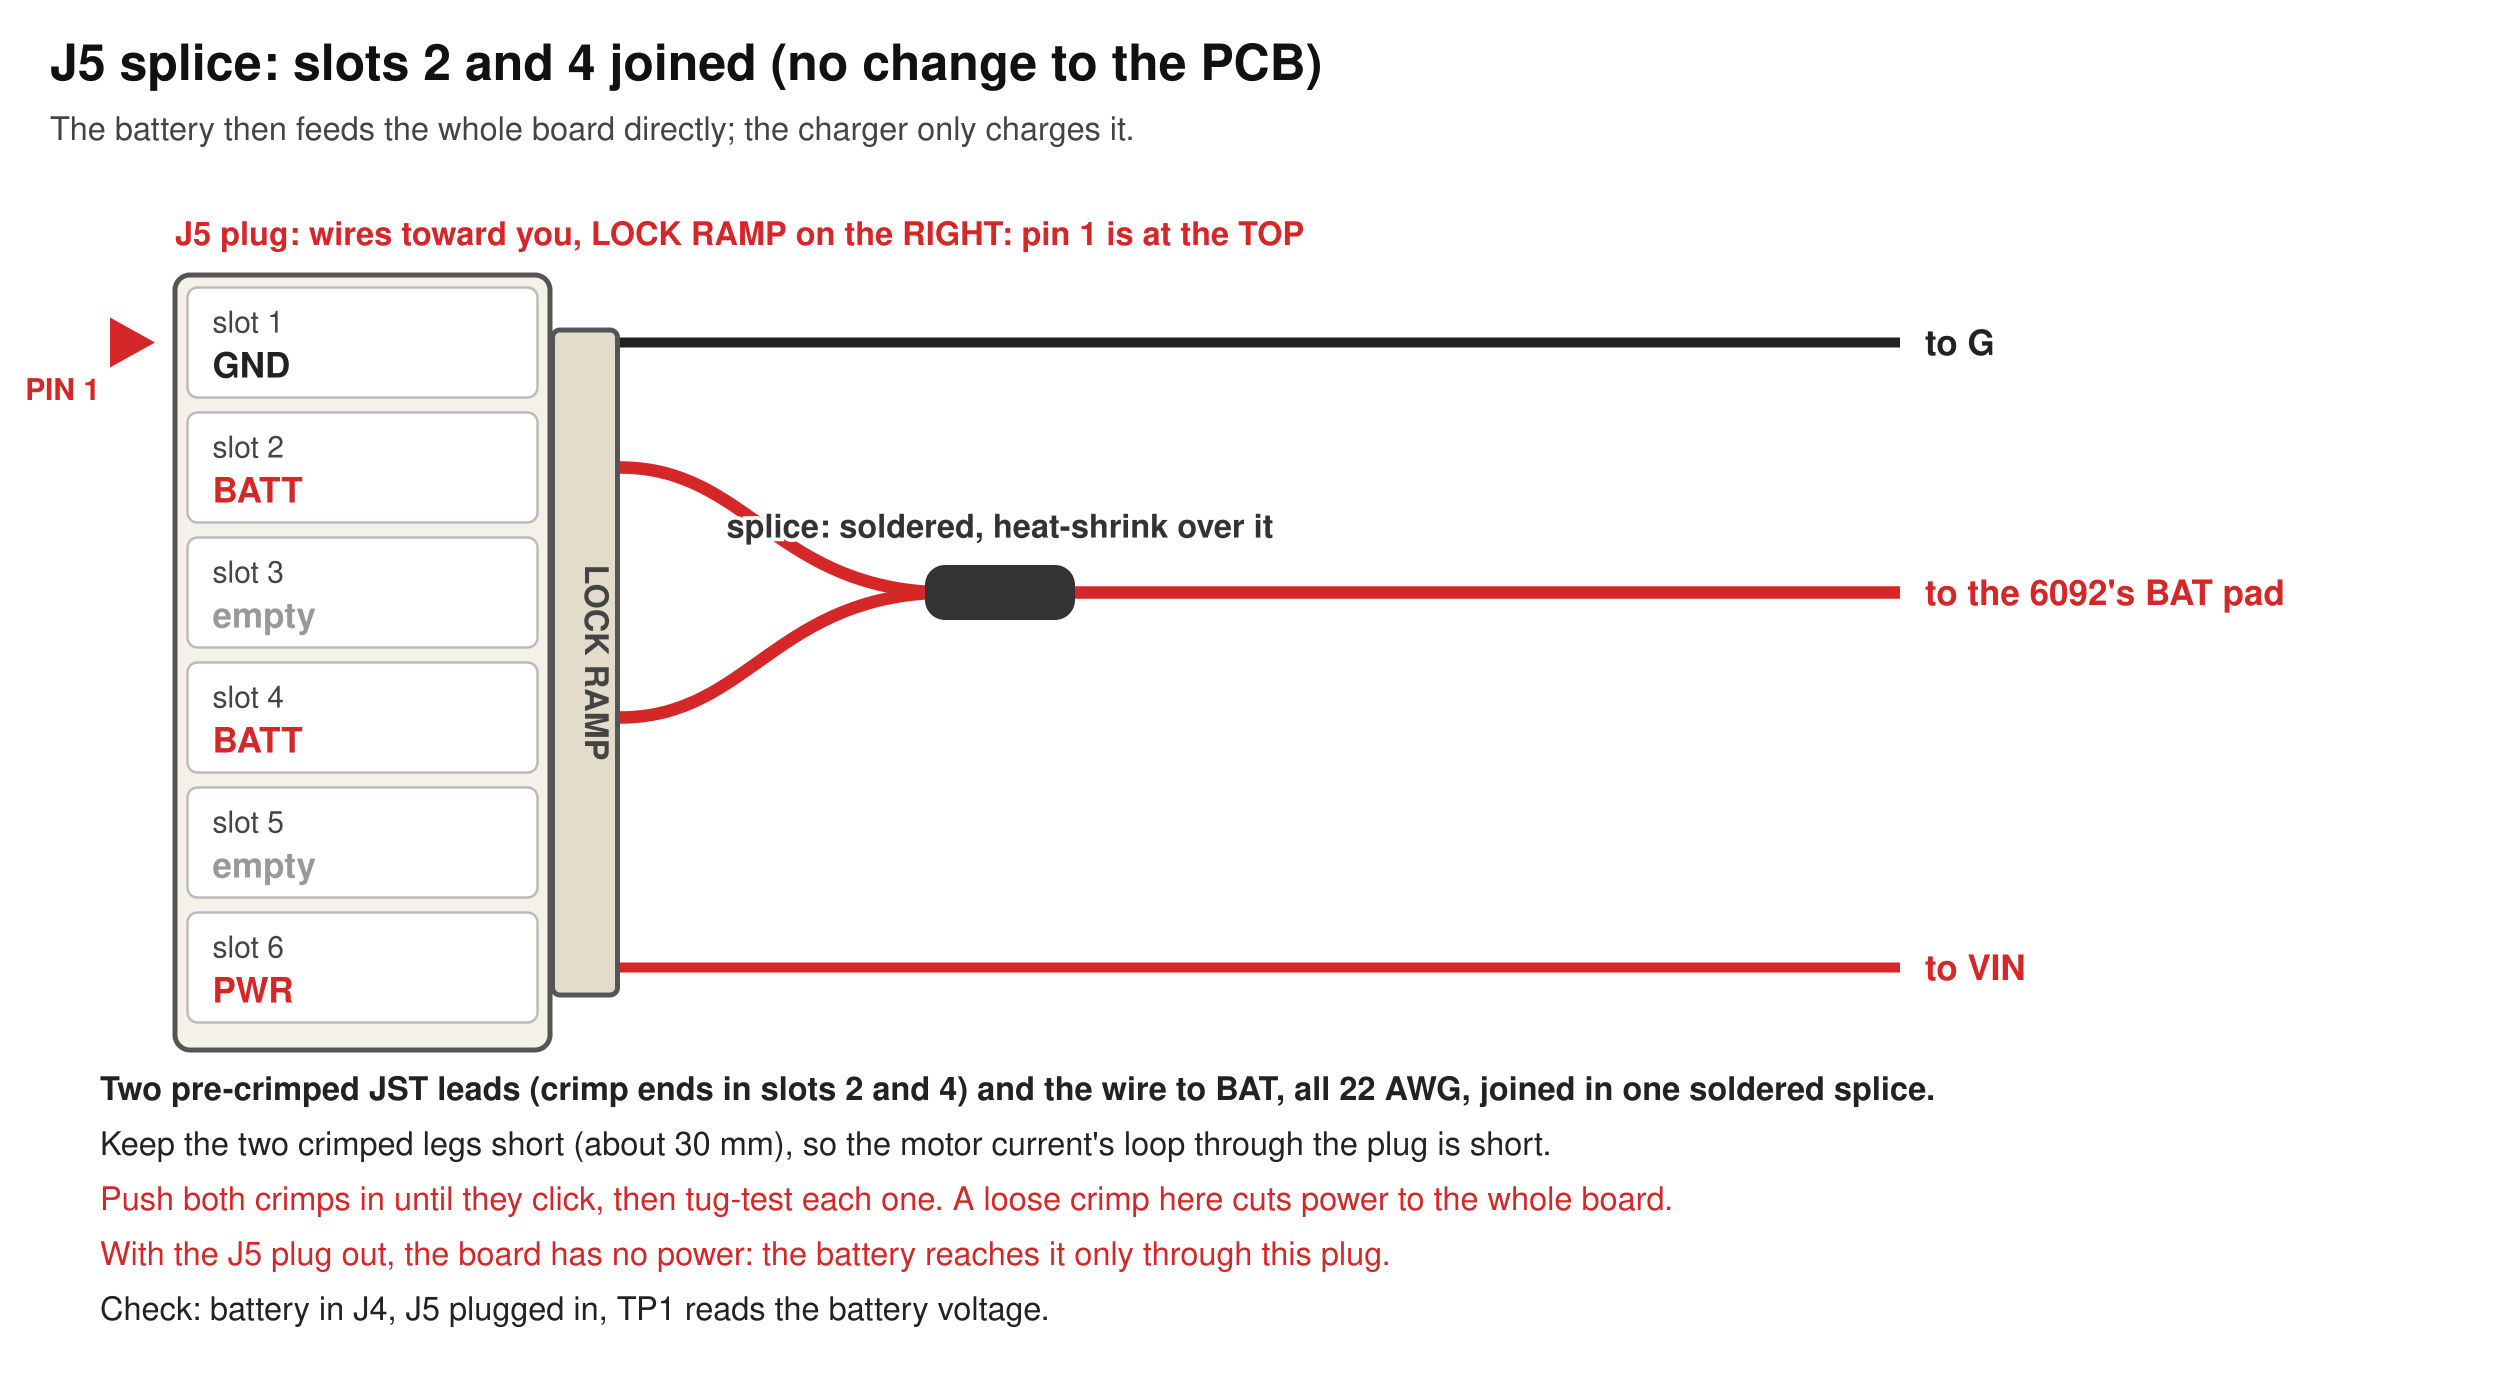
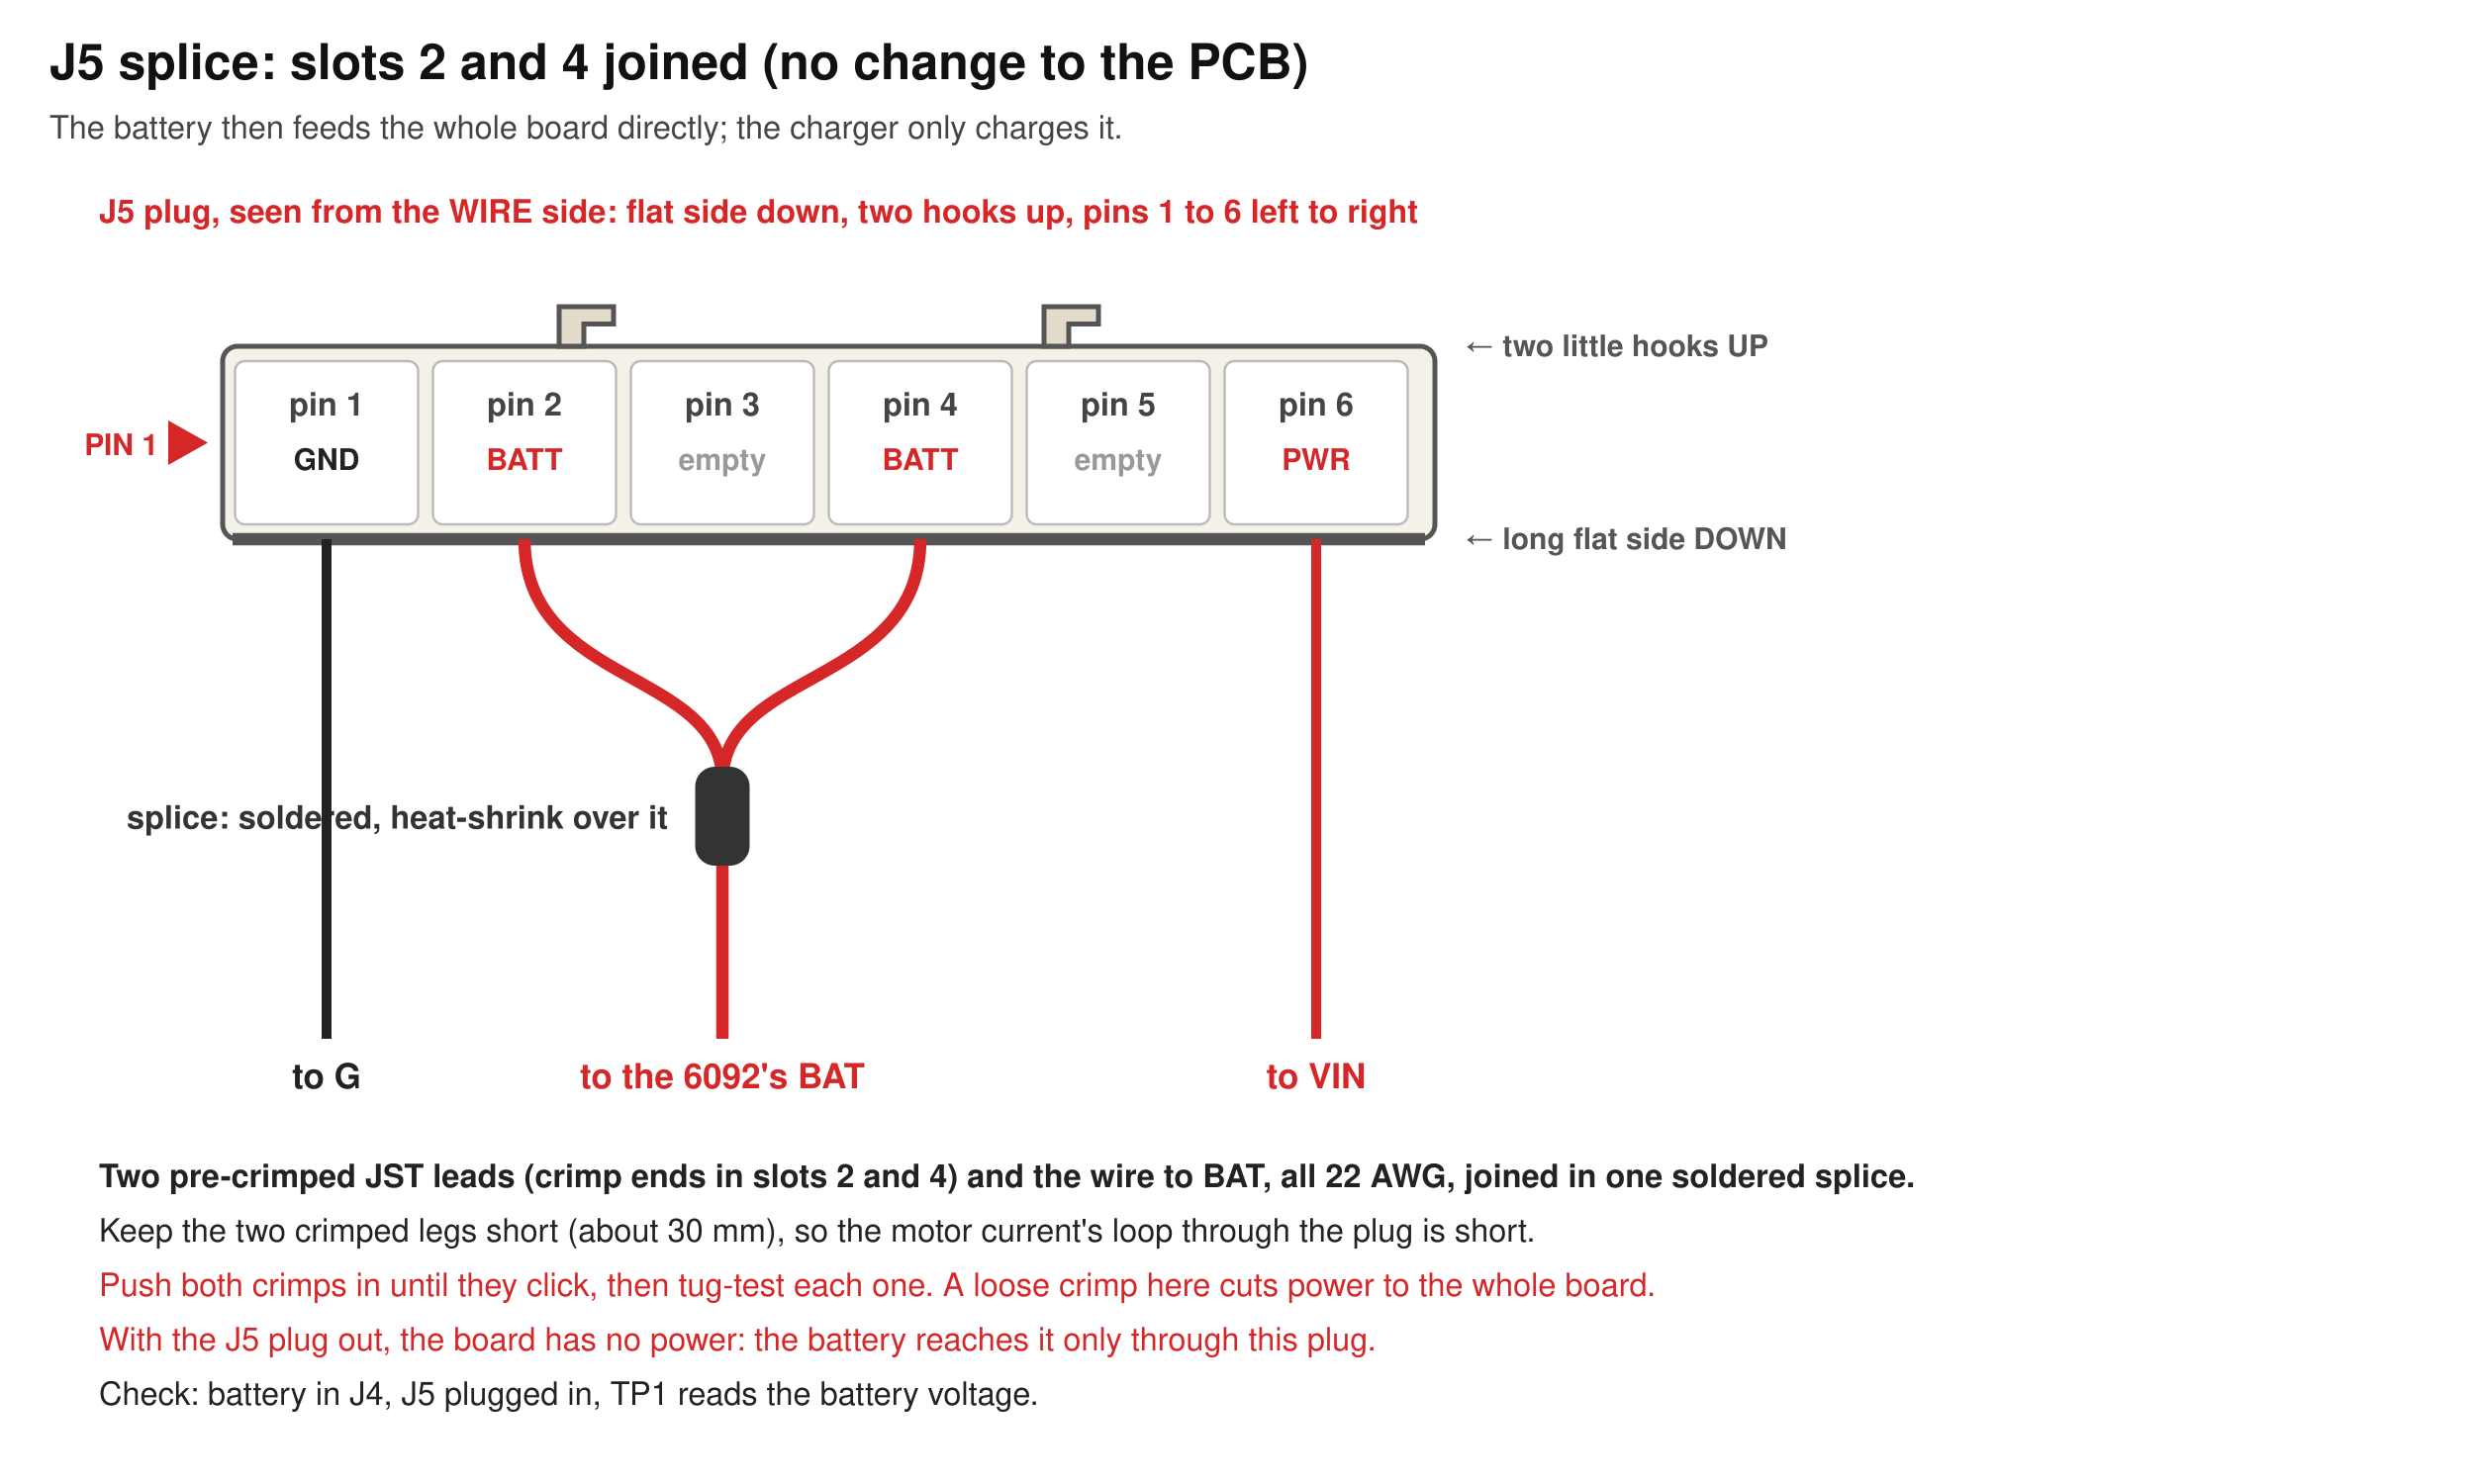
- <svg xmlns="http://www.w3.org/2000/svg" width="1000" height="560" font-family="Helvetica,Arial">
+ <svg xmlns="http://www.w3.org/2000/svg" width="1000" height="600" font-family="Helvetica,Arial">
  <rect width="100%" height="100%" fill="#fff" />
  <text x="20.0" y="32.0" font-size="20.0" fill="#111" font-weight="bold" text-anchor="start">J5 splice: slots 2 and 4 joined (no change to the PCB)</text>
  <text x="20.0" y="56.0" font-size="13.0" fill="#444" font-weight="normal" text-anchor="start">The battery then feeds the whole board directly; the charger only charges it.</text>
-   <text x="70.0" y="98.0" font-size="13.0" fill="#d62728" font-weight="bold" text-anchor="start">J5 plug: wires toward you, LOCK RAMP on the RIGHT: pin 1 is at the TOP</text>
-   <rect x="70" y="110" width="150" height="310" rx="6" fill="#f4f1e8" stroke="#555" stroke-width="2" />
-   <rect x="75" y="115" width="140" height="44" rx="4" fill="#fff" stroke="#bbb" />
-   <text x="85.0" y="133.0" font-size="12.0" fill="#444" font-weight="normal" text-anchor="start">slot 1</text>
-   <text x="85.0" y="151.0" font-size="14.0" fill="#222" font-weight="bold" text-anchor="start">GND</text>
-   <rect x="75" y="165" width="140" height="44" rx="4" fill="#fff" stroke="#bbb" />
-   <text x="85.0" y="183.0" font-size="12.0" fill="#444" font-weight="normal" text-anchor="start">slot 2</text>
-   <text x="85.0" y="201.0" font-size="14.0" fill="#d62728" font-weight="bold" text-anchor="start">BATT</text>
-   <rect x="75" y="215" width="140" height="44" rx="4" fill="#fff" stroke="#bbb" />
-   <text x="85.0" y="233.0" font-size="12.0" fill="#444" font-weight="normal" text-anchor="start">slot 3</text>
-   <text x="85.0" y="251.0" font-size="14.0" fill="#999" font-weight="bold" text-anchor="start">empty</text>
-   <rect x="75" y="265" width="140" height="44" rx="4" fill="#fff" stroke="#bbb" />
-   <text x="85.0" y="283.0" font-size="12.0" fill="#444" font-weight="normal" text-anchor="start">slot 4</text>
-   <text x="85.0" y="301.0" font-size="14.0" fill="#d62728" font-weight="bold" text-anchor="start">BATT</text>
-   <rect x="75" y="315" width="140" height="44" rx="4" fill="#fff" stroke="#bbb" />
-   <text x="85.0" y="333.0" font-size="12.0" fill="#444" font-weight="normal" text-anchor="start">slot 5</text>
-   <text x="85.0" y="351.0" font-size="14.0" fill="#999" font-weight="bold" text-anchor="start">empty</text>
-   <rect x="75" y="365" width="140" height="44" rx="4" fill="#fff" stroke="#bbb" />
-   <text x="85.0" y="383.0" font-size="12.0" fill="#444" font-weight="normal" text-anchor="start">slot 6</text>
-   <text x="85.0" y="401.0" font-size="14.0" fill="#d62728" font-weight="bold" text-anchor="start">PWR</text>
-   <rect x="221" y="132" width="26" height="266" rx="3" fill="#e3dccb" stroke="#555" stroke-width="2" />
-   <text x="234.0" y="265.0" font-size="13.0" fill="#444" font-weight="bold" text-anchor="middle" transform="rotate(90 234.0 265.0)">LOCK RAMP</text>
-   <polygon points="62,137 44,127 44,147" fill="#d62728" />
-   <text x="40.0" y="160.0" font-size="12.0" fill="#d62728" font-weight="bold" text-anchor="end">PIN 1</text>
-   <path d="M248 187 C 300 187, 310 237, 380 237" fill="none" stroke="#d62728" stroke-width="5" />
-   <path d="M248 287 C 300 287, 310 237, 380 237" fill="none" stroke="#d62728" stroke-width="5" />
-   <line x1="420" y1="237" x2="760" y2="237" stroke="#d62728" stroke-width="5" />
-   <rect x="370" y="226" width="60" height="22" rx="8" fill="#333" />
-   <text x="400.0" y="215.0" font-size="13.0" fill="#333" font-weight="bold" text-anchor="middle" stroke="#fff" stroke-width="3" paint-order="stroke">splice: soldered, heat-shrink over it</text>
-   <text x="770.0" y="242.0" font-size="14.0" fill="#d62728" font-weight="bold" text-anchor="start">to the 6092's BAT pad</text>
-   <line x1="248" y1="137" x2="760" y2="137" stroke="#222" stroke-width="4" />
-   <text x="770.0" y="142.0" font-size="14.0" fill="#222" font-weight="bold" text-anchor="start">to G</text>
-   <line x1="248" y1="387" x2="760" y2="387" stroke="#d62728" stroke-width="4" />
-   <text x="770.0" y="392.0" font-size="14.0" fill="#d62728" font-weight="bold" text-anchor="start">to VIN</text>
-   <text x="40.0" y="440.0" font-size="13.0" fill="#222" font-weight="bold" text-anchor="start">Two pre-crimped JST leads (crimp ends in slots 2 and 4) and the wire to BAT, all 22 AWG, joined in one soldered splice.</text>
-   <text x="40.0" y="462.0" font-size="13.0" fill="#222" font-weight="normal" text-anchor="start">Keep the two crimped legs short (about 30 mm), so the motor current's loop through the plug is short.</text>
-   <text x="40.0" y="484.0" font-size="13.0" fill="#d62728" font-weight="normal" text-anchor="start">Push both crimps in until they click, then tug-test each one. A loose crimp here cuts power to the whole board.</text>
-   <text x="40.0" y="506.0" font-size="13.0" fill="#d62728" font-weight="normal" text-anchor="start">With the J5 plug out, the board has no power: the battery reaches it only through this plug.</text>
-   <text x="40.0" y="528.0" font-size="13.0" fill="#222" font-weight="normal" text-anchor="start">Check: battery in J4, J5 plugged in, TP1 reads the battery voltage.</text>
+   <text x="40.0" y="90.0" font-size="13.0" fill="#d62728" font-weight="bold" text-anchor="start">J5 plug, seen from the WIRE side: flat side down, two hooks up, pins 1 to 6 left to right</text>
+   <rect x="90" y="140" width="490" height="78" rx="6" fill="#f4f1e8" stroke="#555" stroke-width="2" />
+   <path d="M226 140 l 0 -16 l 22 0 l 0 7 l -12 0 l 0 9 z" fill="#e3dccb" stroke="#555" stroke-width="2" />
+   <path d="M422 140 l 0 -16 l 22 0 l 0 7 l -12 0 l 0 9 z" fill="#e3dccb" stroke="#555" stroke-width="2" />
+   <text x="592.0" y="144.0" font-size="12.0" fill="#555" font-weight="bold" text-anchor="start">← two little hooks UP</text>
+   <line x1="94" y1="218" x2="576" y2="218" stroke="#555" stroke-width="5" />
+   <text x="592.0" y="222.0" font-size="12.0" fill="#555" font-weight="bold" text-anchor="start">← long flat side DOWN</text>
+   <rect x="95" y="146" width="74" height="66" rx="4" fill="#fff" stroke="#bbb" />
+   <text x="132.0" y="168.0" font-size="13.0" fill="#444" font-weight="bold" text-anchor="middle">pin 1</text>
+   <text x="132.0" y="190.0" font-size="12.0" fill="#222" font-weight="bold" text-anchor="middle">GND</text>
+   <rect x="175" y="146" width="74" height="66" rx="4" fill="#fff" stroke="#bbb" />
+   <text x="212.0" y="168.0" font-size="13.0" fill="#444" font-weight="bold" text-anchor="middle">pin 2</text>
+   <text x="212.0" y="190.0" font-size="12.0" fill="#d62728" font-weight="bold" text-anchor="middle">BATT</text>
+   <rect x="255" y="146" width="74" height="66" rx="4" fill="#fff" stroke="#bbb" />
+   <text x="292.0" y="168.0" font-size="13.0" fill="#444" font-weight="bold" text-anchor="middle">pin 3</text>
+   <text x="292.0" y="190.0" font-size="12.0" fill="#999" font-weight="bold" text-anchor="middle">empty</text>
+   <rect x="335" y="146" width="74" height="66" rx="4" fill="#fff" stroke="#bbb" />
+   <text x="372.0" y="168.0" font-size="13.0" fill="#444" font-weight="bold" text-anchor="middle">pin 4</text>
+   <text x="372.0" y="190.0" font-size="12.0" fill="#d62728" font-weight="bold" text-anchor="middle">BATT</text>
+   <rect x="415" y="146" width="74" height="66" rx="4" fill="#fff" stroke="#bbb" />
+   <text x="452.0" y="168.0" font-size="13.0" fill="#444" font-weight="bold" text-anchor="middle">pin 5</text>
+   <text x="452.0" y="190.0" font-size="12.0" fill="#999" font-weight="bold" text-anchor="middle">empty</text>
+   <rect x="495" y="146" width="74" height="66" rx="4" fill="#fff" stroke="#bbb" />
+   <text x="532.0" y="168.0" font-size="13.0" fill="#444" font-weight="bold" text-anchor="middle">pin 6</text>
+   <text x="532.0" y="190.0" font-size="12.0" fill="#d62728" font-weight="bold" text-anchor="middle">PWR</text>
+   <polygon points="84,179 68,170 68,188" fill="#d62728" />
+   <text x="64.0" y="184.0" font-size="12.0" fill="#d62728" font-weight="bold" text-anchor="end">PIN 1</text>
+   <path d="M212 218 C 212 278, 292 270, 292 316" fill="none" stroke="#d62728" stroke-width="5" />
+   <path d="M372 218 C 372 278, 292 270, 292 316" fill="none" stroke="#d62728" stroke-width="5" />
+   <line x1="292" y1="344" x2="292" y2="420" stroke="#d62728" stroke-width="5" />
+   <rect x="281" y="310" width="22" height="40" rx="8" fill="#333" />
+   <text x="270.0" y="335.0" font-size="13.0" fill="#333" font-weight="bold" text-anchor="end" stroke="#fff" stroke-width="3" paint-order="stroke">splice: soldered, heat-shrink over it</text>
+   <text x="292.0" y="440.0" font-size="14.0" fill="#d62728" font-weight="bold" text-anchor="middle" stroke="#fff" stroke-width="3" paint-order="stroke">to the 6092's BAT</text>
+   <line x1="132" y1="218" x2="132" y2="420" stroke="#222" stroke-width="4" />
+   <text x="132.0" y="440.0" font-size="14.0" fill="#222" font-weight="bold" text-anchor="middle" stroke="#fff" stroke-width="3" paint-order="stroke">to G</text>
+   <line x1="532" y1="218" x2="532" y2="420" stroke="#d62728" stroke-width="4" />
+   <text x="532.0" y="440.0" font-size="14.0" fill="#d62728" font-weight="bold" text-anchor="middle" stroke="#fff" stroke-width="3" paint-order="stroke">to VIN</text>
+   <text x="40.0" y="480.0" font-size="13.0" fill="#222" font-weight="bold" text-anchor="start">Two pre-crimped JST leads (crimp ends in slots 2 and 4) and the wire to BAT, all 22 AWG, joined in one soldered splice.</text>
+   <text x="40.0" y="502.0" font-size="13.0" fill="#222" font-weight="normal" text-anchor="start">Keep the two crimped legs short (about 30 mm), so the motor current's loop through the plug is short.</text>
+   <text x="40.0" y="524.0" font-size="13.0" fill="#d62728" font-weight="normal" text-anchor="start">Push both crimps in until they click, then tug-test each one. A loose crimp here cuts power to the whole board.</text>
+   <text x="40.0" y="546.0" font-size="13.0" fill="#d62728" font-weight="normal" text-anchor="start">With the J5 plug out, the board has no power: the battery reaches it only through this plug.</text>
+   <text x="40.0" y="568.0" font-size="13.0" fill="#222" font-weight="normal" text-anchor="start">Check: battery in J4, J5 plugged in, TP1 reads the battery voltage.</text>
</svg>
